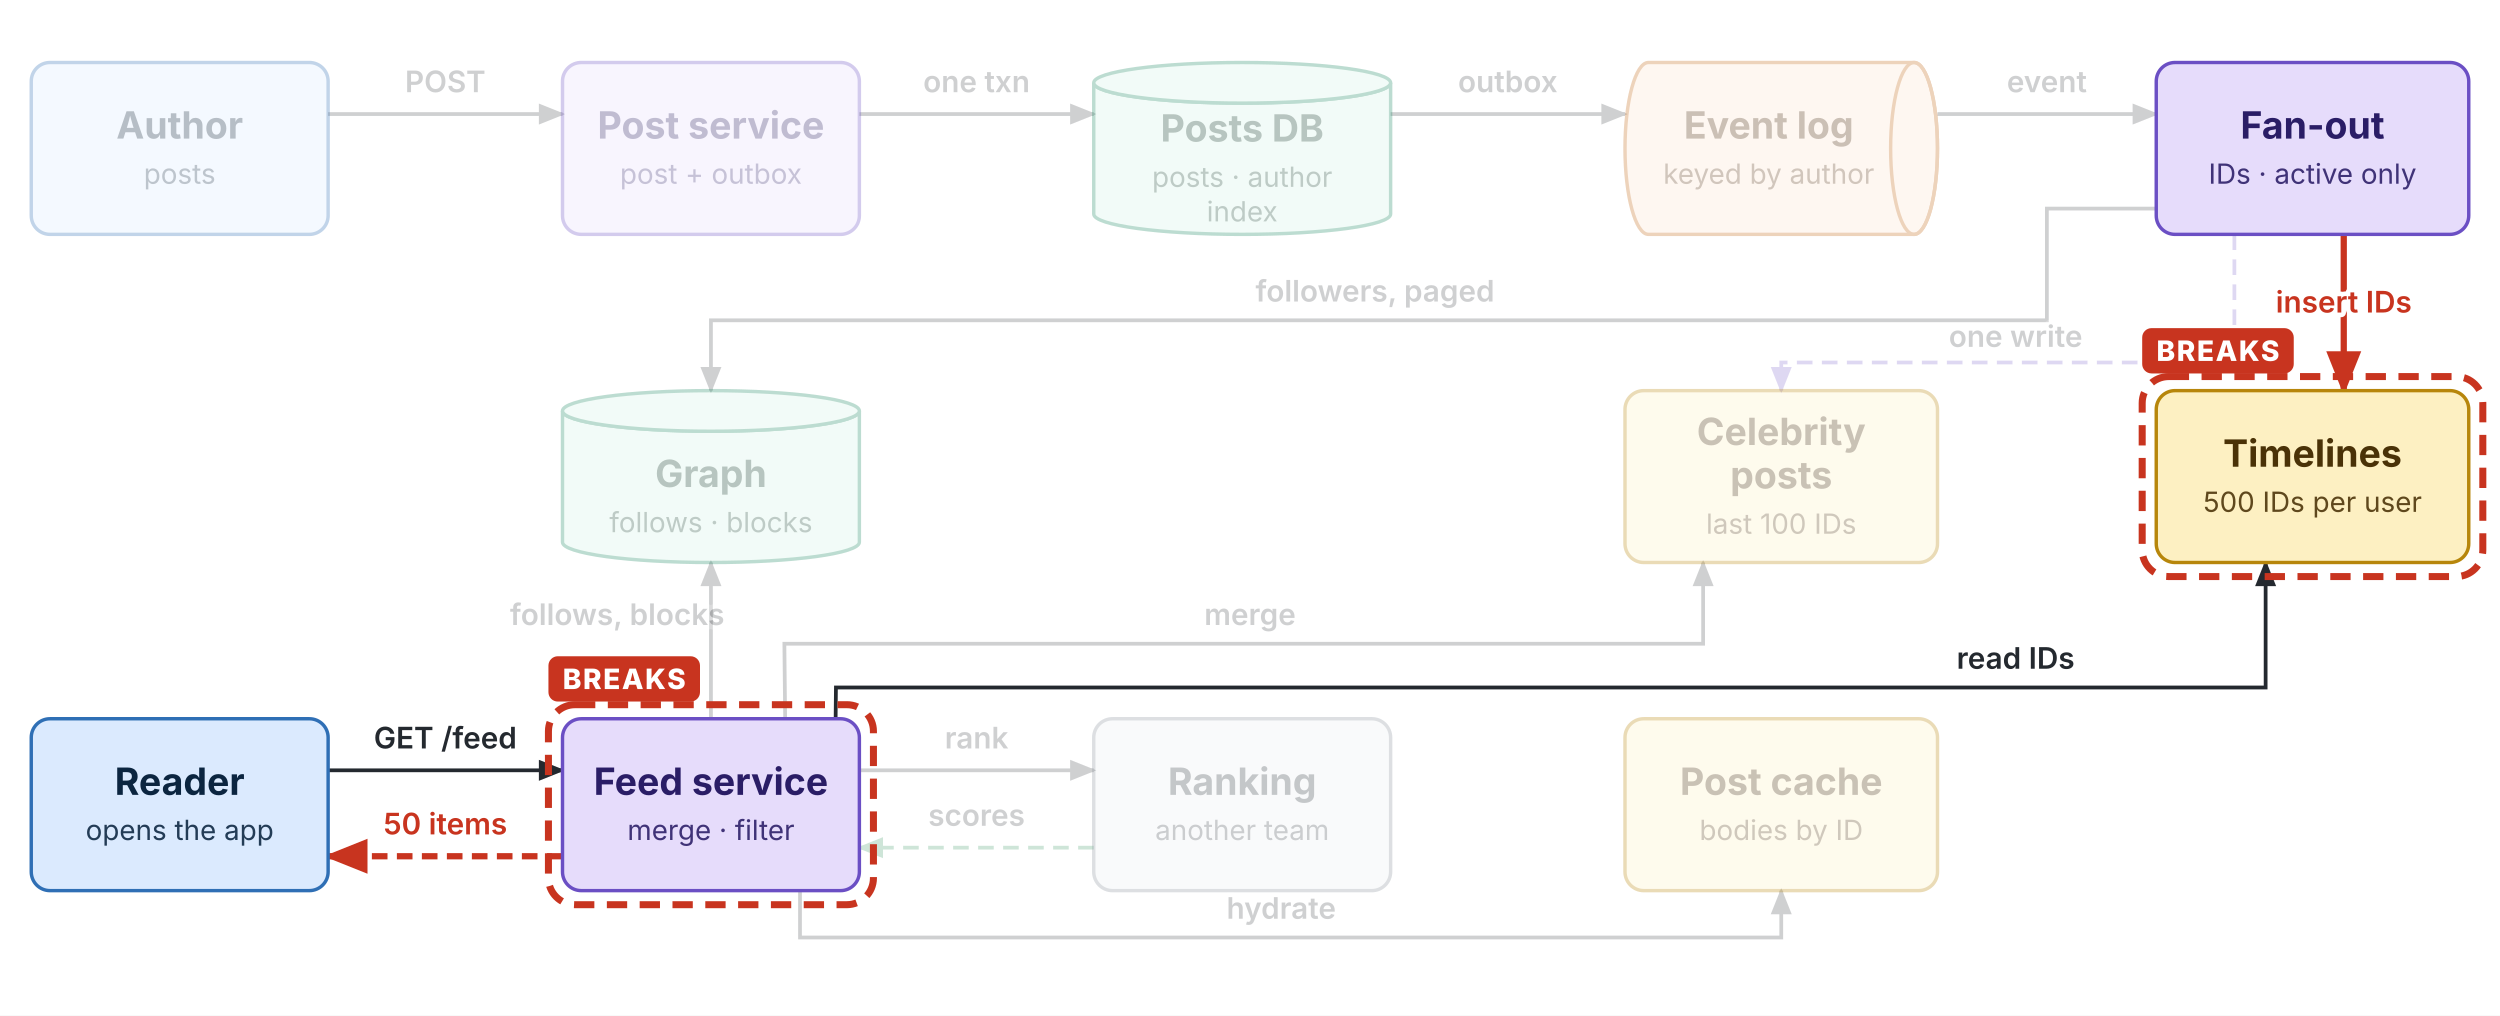
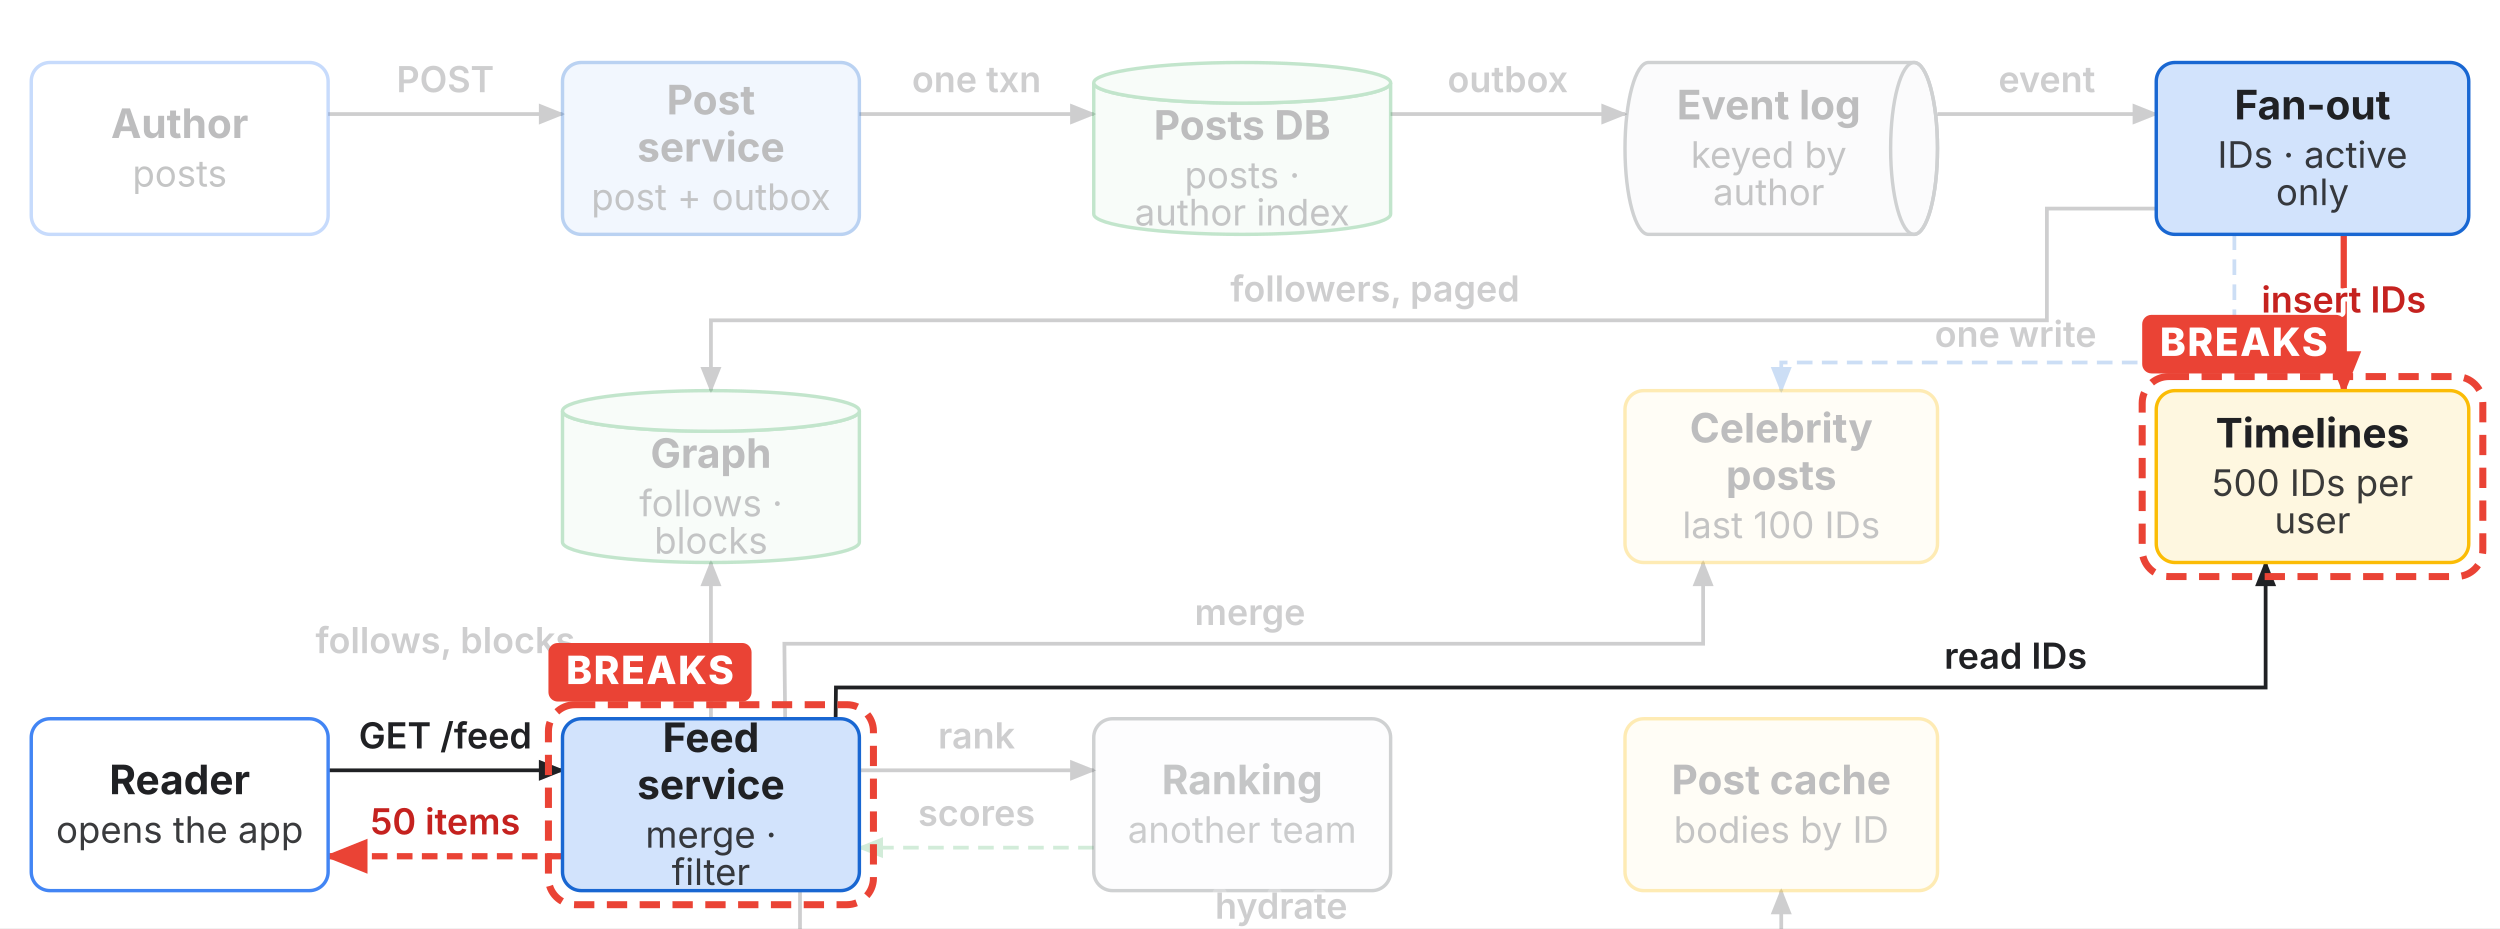
- <svg xmlns="http://www.w3.org/2000/svg" class="base" viewBox="0 0 1600 650" width="1600" height="650">
+ <svg xmlns="http://www.w3.org/2000/svg" class="base" viewBox="0 0 1600 594" width="1600" height="594">
  <defs>
-     <marker id="bs-1f8a4c" viewBox="0 0 10 10" refX="9" refY="5" markerWidth="7" markerHeight="7" orient="auto">
-       <path d="M0,1 L10,5 L0,9 z" fill="#1f8a4c" />
+     <marker id="bs-1967d2" viewBox="0 0 10 10" refX="9" refY="5" markerWidth="7" markerHeight="7" orient="auto">
+       <path d="M0,1 L10,5 L0,9 z" fill="#1967d2" />
    </marker>
-     <marker id="bs-s-1f8a4c" viewBox="0 0 10 10" refX="1" refY="5" markerWidth="7" markerHeight="7" orient="auto">
-       <path d="M10,1 L0,5 L10,9 z" fill="#1f8a4c" />
+     <marker id="bs-s-1967d2" viewBox="0 0 10 10" refX="1" refY="5" markerWidth="7" markerHeight="7" orient="auto">
+       <path d="M10,1 L0,5 L10,9 z" fill="#1967d2" />
    </marker>
-     <marker id="bs-24292f" viewBox="0 0 10 10" refX="9" refY="5" markerWidth="7" markerHeight="7" orient="auto">
-       <path d="M0,1 L10,5 L0,9 z" fill="#24292f" />
+     <marker id="bs-202124" viewBox="0 0 10 10" refX="9" refY="5" markerWidth="7" markerHeight="7" orient="auto">
+       <path d="M0,1 L10,5 L0,9 z" fill="#202124" />
    </marker>
-     <marker id="bs-s-24292f" viewBox="0 0 10 10" refX="1" refY="5" markerWidth="7" markerHeight="7" orient="auto">
-       <path d="M10,1 L0,5 L10,9 z" fill="#24292f" />
+     <marker id="bs-s-202124" viewBox="0 0 10 10" refX="1" refY="5" markerWidth="7" markerHeight="7" orient="auto">
+       <path d="M10,1 L0,5 L10,9 z" fill="#202124" />
    </marker>
-     <marker id="bs-6b4fc4" viewBox="0 0 10 10" refX="9" refY="5" markerWidth="7" markerHeight="7" orient="auto">
-       <path d="M0,1 L10,5 L0,9 z" fill="#6b4fc4" />
+     <marker id="bs-34a853" viewBox="0 0 10 10" refX="9" refY="5" markerWidth="7" markerHeight="7" orient="auto">
+       <path d="M0,1 L10,5 L0,9 z" fill="#34a853" />
    </marker>
-     <marker id="bs-s-6b4fc4" viewBox="0 0 10 10" refX="1" refY="5" markerWidth="7" markerHeight="7" orient="auto">
-       <path d="M10,1 L0,5 L10,9 z" fill="#6b4fc4" />
+     <marker id="bs-s-34a853" viewBox="0 0 10 10" refX="1" refY="5" markerWidth="7" markerHeight="7" orient="auto">
+       <path d="M10,1 L0,5 L10,9 z" fill="#34a853" />
    </marker>
-     <marker id="bs-c8341f" viewBox="0 0 10 10" refX="9" refY="5" markerWidth="7" markerHeight="7" orient="auto">
-       <path d="M0,1 L10,5 L0,9 z" fill="#c8341f" />
+     <marker id="bs-ea4335" viewBox="0 0 10 10" refX="9" refY="5" markerWidth="7" markerHeight="7" orient="auto">
+       <path d="M0,1 L10,5 L0,9 z" fill="#ea4335" />
    </marker>
-     <marker id="bs-s-c8341f" viewBox="0 0 10 10" refX="1" refY="5" markerWidth="7" markerHeight="7" orient="auto">
-       <path d="M10,1 L0,5 L10,9 z" fill="#c8341f" />
+     <marker id="bs-s-ea4335" viewBox="0 0 10 10" refX="1" refY="5" markerWidth="7" markerHeight="7" orient="auto">
+       <path d="M10,1 L0,5 L10,9 z" fill="#ea4335" />
    </marker>
  </defs>
-   <rect width="1600" height="650" fill="#ffffff" />
-   <path d="M210.0,73.0 L360.0,73.0" fill="none" stroke="#24292f" stroke-width="2.4" marker-end="url(#bs-24292f)" opacity="0.22" />
-   <path d="M550.0,73.0 L700.0,73.0" fill="none" stroke="#24292f" stroke-width="2.4" marker-end="url(#bs-24292f)" opacity="0.22" />
-   <path d="M890.0,73.0 L1040.0,73.0" fill="none" stroke="#24292f" stroke-width="2.4" marker-end="url(#bs-24292f)" opacity="0.22" />
-   <path d="M1240.0,73.0 L1380.0,73.0" fill="none" stroke="#24292f" stroke-width="2.4" marker-end="url(#bs-24292f)" opacity="0.22" />
-   <path d="M1380.0,133.5 L1310.0,133.5 L1310.0,205.0 L455.0,205.0 L455.0,250.0" fill="none" stroke="#24292f" stroke-width="2.4" marker-end="url(#bs-24292f)" opacity="0.22" />
-   <path d="M1500.0,150.0 L1500.0,250.0" fill="none" stroke="#c8341f" stroke-width="4" marker-end="url(#bs-c8341f)" />
-   <path d="M1430.0,150.0 L1430.0,232.0 L1140.0,232.0 L1140.0,250.0" fill="none" stroke="#6b4fc4" stroke-width="2.4" stroke-dasharray="10 6" marker-end="url(#bs-6b4fc4)" opacity="0.22" />
-   <path d="M210.0,493.0 L360.0,493.0" fill="none" stroke="#24292f" stroke-width="2.4" marker-end="url(#bs-24292f)" />
-   <path d="M360.0,548.0 L210.0,548.0" fill="none" stroke="#c8341f" stroke-width="4" stroke-dasharray="10 6" marker-end="url(#bs-c8341f)" />
-   <path d="M455.0,460.0 L455.0,360.0" fill="none" stroke="#24292f" stroke-width="2.4" marker-end="url(#bs-24292f)" opacity="0.22" />
-   <path d="M502.5,460.0 L502.0,412.0 L1090.0,412.0 L1090.0,360.0" fill="none" stroke="#24292f" stroke-width="2.4" marker-end="url(#bs-24292f)" opacity="0.22" />
-   <path d="M534.8,460.0 L535.0,440.0 L1450.0,440.0 L1450.0,360.0" fill="none" stroke="#24292f" stroke-width="2.4" marker-end="url(#bs-24292f)" />
-   <path d="M550.0,493.0 L700.0,493.0" fill="none" stroke="#24292f" stroke-width="2.4" marker-end="url(#bs-24292f)" opacity="0.22" />
-   <path d="M700.0,542.5 L550.0,542.5" fill="none" stroke="#1f8a4c" stroke-width="2.4" stroke-dasharray="10 6" marker-end="url(#bs-1f8a4c)" opacity="0.22" />
-   <path d="M512.0,570.0 L512.0,600.0 L1140.0,600.0 L1140.0,570.0" fill="none" stroke="#24292f" stroke-width="2.4" marker-end="url(#bs-24292f)" opacity="0.22" />
-   <g opacity="0.3">
-     <rect x="20" y="40" width="190" height="110" rx="12" fill="#dbeafe" stroke="#2f6fb5" stroke-width="2.2" />
-     <text x="115.0" y="88.7" text-anchor="middle" font-family="Inter, Helvetica, Arial, sans-serif" font-size="24" font-weight="700" fill="#0b2540">Author</text>
-     <text x="115.0" y="117.6" text-anchor="middle" font-family="Inter, Helvetica, Arial, sans-serif" font-size="17.8" fill="#0b2540" fill-opacity="0.88">posts</text>
+   <rect x="0" y="0" width="1600" height="594" fill="#ffffff" />
+   <path data-k="e:e1" d="M210.0,73.0 L360.0,73.0" fill="none" stroke="#202124" stroke-width="2.4" marker-end="url(#bs-202124)" opacity="0.22" />
+   <path data-k="e:e2" d="M550.0,73.0 L700.0,73.0" fill="none" stroke="#202124" stroke-width="2.4" marker-end="url(#bs-202124)" opacity="0.22" />
+   <path data-k="e:e3" d="M890.0,73.0 L1040.0,73.0" fill="none" stroke="#202124" stroke-width="2.4" marker-end="url(#bs-202124)" opacity="0.22" />
+   <path data-k="e:e4" d="M1240.0,73.0 L1380.0,73.0" fill="none" stroke="#202124" stroke-width="2.4" marker-end="url(#bs-202124)" opacity="0.22" />
+   <path data-k="e:e5" d="M1380.0,133.5 L1310.0,133.5 L1310.0,205.0 L455.0,205.0 L455.0,250.0" fill="none" stroke="#202124" stroke-width="2.4" marker-end="url(#bs-202124)" opacity="0.22" />
+   <path data-k="e:e6" d="M1500.0,150.0 L1500.0,250.0" fill="none" stroke="#ea4335" stroke-width="4" marker-end="url(#bs-ea4335)" />
+   <path data-k="e:e7" d="M1430.0,150.0 L1430.0,232.0 L1140.0,232.0 L1140.0,250.0" fill="none" stroke="#1967d2" stroke-width="2.4" stroke-dasharray="10 6" marker-end="url(#bs-1967d2)" opacity="0.22" />
+   <path data-k="e:e8" d="M210.0,493.0 L360.0,493.0" fill="none" stroke="#202124" stroke-width="2.4" marker-end="url(#bs-202124)" />
+   <path data-k="e:e9" d="M360.0,548.0 L210.0,548.0" fill="none" stroke="#ea4335" stroke-width="4" stroke-dasharray="10 6" marker-end="url(#bs-ea4335)" />
+   <path data-k="e:e10" d="M455.0,460.0 L455.0,360.0" fill="none" stroke="#202124" stroke-width="2.4" marker-end="url(#bs-202124)" opacity="0.22" />
+   <path data-k="e:e12" d="M502.5,460.0 L502.0,412.0 L1090.0,412.0 L1090.0,360.0" fill="none" stroke="#202124" stroke-width="2.4" marker-end="url(#bs-202124)" opacity="0.22" />
+   <path data-k="e:e13" d="M534.8,460.0 L535.0,440.0 L1450.0,440.0 L1450.0,360.0" fill="none" stroke="#202124" stroke-width="2.4" marker-end="url(#bs-202124)" />
+   <path data-k="e:e14" d="M550.0,493.0 L700.0,493.0" fill="none" stroke="#202124" stroke-width="2.4" marker-end="url(#bs-202124)" opacity="0.22" />
+   <path data-k="e:e15" d="M700.0,542.5 L550.0,542.5" fill="none" stroke="#34a853" stroke-width="2.4" stroke-dasharray="10 6" marker-end="url(#bs-34a853)" opacity="0.22" />
+   <path data-k="e:e16" d="M512.0,570.0 L512.0,600.0 L1140.0,600.0 L1140.0,570.0" fill="none" stroke="#202124" stroke-width="2.4" marker-end="url(#bs-202124)" opacity="0.22" />
+   <g data-k="n:author">
+     <g opacity="0.3">
+       <rect x="20" y="40" width="190" height="110" rx="12" fill="#ffffff" stroke="#4285f4" stroke-width="2.2" />
+       <text x="115.0" y="88.3" text-anchor="middle" font-family="Inter, Roboto, sans-serif" font-size="26" font-weight="700" fill="#202124">Author</text>
+       <text x="115.0" y="119.4" text-anchor="middle" font-family="Inter, Roboto, sans-serif" font-size="23.4" fill="#202124" fill-opacity="0.88">posts</text>
+     </g>
  </g>
-   <g opacity="0.3">
-     <rect x="360" y="40" width="190" height="110" rx="12" fill="#e6dcfb" stroke="#6b4fc4" stroke-width="2.2" />
-     <text x="455.0" y="88.7" text-anchor="middle" font-family="Inter, Helvetica, Arial, sans-serif" font-size="24" font-weight="700" fill="#2a1d66">Post service</text>
-     <text x="455.0" y="117.6" text-anchor="middle" font-family="Inter, Helvetica, Arial, sans-serif" font-size="17.8" fill="#2a1d66" fill-opacity="0.88">post + outbox</text>
+   <g data-k="n:postsvc">
+     <g opacity="0.3">
+       <rect x="360" y="40" width="190" height="110" rx="12" fill="#d2e3fc" stroke="#1967d2" stroke-width="2.2" />
+       <text x="455.0" y="73.2" text-anchor="middle" font-family="Inter, Roboto, sans-serif" font-size="26" font-weight="700" fill="#202124">Post</text>
+       <text x="455.0" y="103.4" text-anchor="middle" font-family="Inter, Roboto, sans-serif" font-size="26" font-weight="700" fill="#202124">service</text>
+       <text x="455.0" y="134.4" text-anchor="middle" font-family="Inter, Roboto, sans-serif" font-size="23.4" fill="#202124" fill-opacity="0.88">post + outbox</text>
+     </g>
  </g>
-   <g opacity="0.3">
-     <path d="M700,53 a95.0,13 0 0,0 190,0 v84 a95.0,13 0 0,1 -190,0 z" fill="#d3f3e6" stroke="#1f8a63" stroke-width="2.2" />
-     <ellipse cx="795.0" cy="53" rx="95.0" ry="13" fill="#d3f3e6" stroke="#1f8a63" stroke-width="2.2" />
-     <text x="795.0" y="90.6" text-anchor="middle" font-family="Inter, Helvetica, Arial, sans-serif" font-size="24" font-weight="700" fill="#0d3b2a">Posts DB</text>
-     <text x="795.0" y="119.6" text-anchor="middle" font-family="Inter, Helvetica, Arial, sans-serif" font-size="17.8" fill="#0d3b2a" fill-opacity="0.88">posts · author</text>
-     <text x="795.0" y="141.7" text-anchor="middle" font-family="Inter, Helvetica, Arial, sans-serif" font-size="17.8" fill="#0d3b2a" fill-opacity="0.88">index</text>
+   <g data-k="n:postsdb">
+     <g opacity="0.3">
+       <path d="M700,53 a95.0,13 0 0,0 190,0 v84 a95.0,13 0 0,1 -190,0 z" fill="#e6f4ea" stroke="#34a853" stroke-width="2.2" />
+       <ellipse cx="795.0" cy="53" rx="95.0" ry="13" fill="#e6f4ea" stroke="#34a853" stroke-width="2.2" />
+       <text x="795.0" y="89.4" text-anchor="middle" font-family="Inter, Roboto, sans-serif" font-size="26" font-weight="700" fill="#202124">Posts DB</text>
+       <text x="795.0" y="120.4" text-anchor="middle" font-family="Inter, Roboto, sans-serif" font-size="23.4" fill="#202124" fill-opacity="0.88">posts ·</text>
+       <text x="795.0" y="144.3" text-anchor="middle" font-family="Inter, Roboto, sans-serif" font-size="23.4" fill="#202124" fill-opacity="0.88">author index</text>
+     </g>
  </g>
-   <g opacity="0.3">
-     <path d="M1055,40 h170 a15,55.0 0 0,1 0,110 h-170 a15,55.0 0 0,1 0,-110 z" fill="#fde3cf" stroke="#c26a1b" stroke-width="2.2" />
-     <ellipse cx="1225" cy="95.0" rx="15" ry="55.0" fill="none" stroke="#c26a1b" stroke-width="2.2" />
-     <text x="1132.0" y="88.7" text-anchor="middle" font-family="Inter, Helvetica, Arial, sans-serif" font-size="24" font-weight="700" fill="#4f2a08">Event log</text>
-     <text x="1132.0" y="117.6" text-anchor="middle" font-family="Inter, Helvetica, Arial, sans-serif" font-size="17.8" fill="#4f2a08" fill-opacity="0.88">keyed by author</text>
+   <g data-k="n:log">
+     <g opacity="0.3">
+       <path d="M1055,40 h170 a15,55.0 0 0,1 0,110 h-170 a15,55.0 0 0,1 0,-110 z" fill="#f1f3f4" stroke="#5f6368" stroke-width="2.2" />
+       <ellipse cx="1225" cy="95.0" rx="15" ry="55.0" fill="none" stroke="#5f6368" stroke-width="2.2" />
+       <text x="1132.0" y="76.4" text-anchor="middle" font-family="Inter, Roboto, sans-serif" font-size="26" font-weight="700" fill="#202124">Event log</text>
+       <text x="1132.0" y="107.4" text-anchor="middle" font-family="Inter, Roboto, sans-serif" font-size="23.4" fill="#202124" fill-opacity="0.88">keyed by</text>
+       <text x="1132.0" y="131.3" text-anchor="middle" font-family="Inter, Roboto, sans-serif" font-size="23.4" fill="#202124" fill-opacity="0.88">author</text>
+     </g>
  </g>
-   <rect x="1380" y="40" width="200" height="110" rx="12" fill="#e6dcfb" stroke="#6b4fc4" stroke-width="2.2" />
-   <text x="1480.0" y="88.7" text-anchor="middle" font-family="Inter, Helvetica, Arial, sans-serif" font-size="24" font-weight="700" fill="#2a1d66">Fan-out</text>
-   <text x="1480.0" y="117.6" text-anchor="middle" font-family="Inter, Helvetica, Arial, sans-serif" font-size="17.8" fill="#2a1d66" fill-opacity="0.88">IDs · active only</text>
-   <g opacity="0.3">
-     <path d="M360,263 a95.0,13 0 0,0 190,0 v84 a95.0,13 0 0,1 -190,0 z" fill="#d3f3e6" stroke="#1f8a63" stroke-width="2.2" />
-     <ellipse cx="455.0" cy="263" rx="95.0" ry="13" fill="#d3f3e6" stroke="#1f8a63" stroke-width="2.2" />
-     <text x="455.0" y="311.7" text-anchor="middle" font-family="Inter, Helvetica, Arial, sans-serif" font-size="24" font-weight="700" fill="#0d3b2a">Graph</text>
-     <text x="455.0" y="340.6" text-anchor="middle" font-family="Inter, Helvetica, Arial, sans-serif" font-size="17.8" fill="#0d3b2a" fill-opacity="0.88">follows · blocks</text>
+   <g data-k="n:fanout">
+     <rect x="1380" y="40" width="200" height="110" rx="12" fill="#d2e3fc" stroke="#1967d2" stroke-width="2.2" />
+     <text x="1480.0" y="76.4" text-anchor="middle" font-family="Inter, Roboto, sans-serif" font-size="26" font-weight="700" fill="#202124">Fan-out</text>
+     <text x="1480.0" y="107.4" text-anchor="middle" font-family="Inter, Roboto, sans-serif" font-size="23.4" fill="#202124" fill-opacity="0.88">IDs · active</text>
+     <text x="1480.0" y="131.3" text-anchor="middle" font-family="Inter, Roboto, sans-serif" font-size="23.4" fill="#202124" fill-opacity="0.88">only</text>
  </g>
-   <g opacity="0.3">
-     <rect x="1040" y="250" width="200" height="110" rx="12" fill="#fdf0c2" stroke="#b7860b" stroke-width="2.2" />
-     <text x="1140.0" y="284.8" text-anchor="middle" font-family="Inter, Helvetica, Arial, sans-serif" font-size="24" font-weight="700" fill="#4a3207">Celebrity</text>
-     <text x="1140.0" y="312.6" text-anchor="middle" font-family="Inter, Helvetica, Arial, sans-serif" font-size="24" font-weight="700" fill="#4a3207">posts</text>
-     <text x="1140.0" y="341.6" text-anchor="middle" font-family="Inter, Helvetica, Arial, sans-serif" font-size="17.8" fill="#4a3207" fill-opacity="0.88">last 100 IDs</text>
+   <g data-k="n:graph">
+     <g opacity="0.3">
+       <path d="M360,263 a95.0,13 0 0,0 190,0 v84 a95.0,13 0 0,1 -190,0 z" fill="#e6f4ea" stroke="#34a853" stroke-width="2.2" />
+       <ellipse cx="455.0" cy="263" rx="95.0" ry="13" fill="#e6f4ea" stroke="#34a853" stroke-width="2.2" />
+       <text x="455.0" y="299.4" text-anchor="middle" font-family="Inter, Roboto, sans-serif" font-size="26" font-weight="700" fill="#202124">Graph</text>
+       <text x="455.0" y="330.4" text-anchor="middle" font-family="Inter, Roboto, sans-serif" font-size="23.4" fill="#202124" fill-opacity="0.88">follows ·</text>
+       <text x="455.0" y="354.3" text-anchor="middle" font-family="Inter, Roboto, sans-serif" font-size="23.4" fill="#202124" fill-opacity="0.88">blocks</text>
+     </g>
  </g>
-   <rect x="1380" y="250" width="200" height="110" rx="12" fill="#fdf0c2" stroke="#b7860b" stroke-width="2.2" />
-   <text x="1480.0" y="298.7" text-anchor="middle" font-family="Inter, Helvetica, Arial, sans-serif" font-size="24" font-weight="700" fill="#4a3207">Timelines</text>
-   <text x="1480.0" y="327.6" text-anchor="middle" font-family="Inter, Helvetica, Arial, sans-serif" font-size="17.8" fill="#4a3207" fill-opacity="0.88">500 IDs per user</text>
-   <rect x="20" y="460" width="190" height="110" rx="12" fill="#dbeafe" stroke="#2f6fb5" stroke-width="2.2" />
-   <text x="115.0" y="508.7" text-anchor="middle" font-family="Inter, Helvetica, Arial, sans-serif" font-size="24" font-weight="700" fill="#0b2540">Reader</text>
-   <text x="115.0" y="537.6" text-anchor="middle" font-family="Inter, Helvetica, Arial, sans-serif" font-size="17.8" fill="#0b2540" fill-opacity="0.88">opens the app</text>
-   <rect x="360" y="460" width="190" height="110" rx="12" fill="#e6dcfb" stroke="#6b4fc4" stroke-width="2.2" />
-   <text x="455.0" y="508.7" text-anchor="middle" font-family="Inter, Helvetica, Arial, sans-serif" font-size="24" font-weight="700" fill="#2a1d66">Feed service</text>
-   <text x="455.0" y="537.6" text-anchor="middle" font-family="Inter, Helvetica, Arial, sans-serif" font-size="17.8" fill="#2a1d66" fill-opacity="0.88">merge · filter</text>
-   <g opacity="0.3">
-     <rect x="700" y="460" width="190" height="110" rx="12" fill="#eceff2" stroke="#8c959f" stroke-width="2.2" />
-     <text x="795.0" y="508.7" text-anchor="middle" font-family="Inter, Helvetica, Arial, sans-serif" font-size="24" font-weight="700" fill="#3a424a">Ranking</text>
-     <text x="795.0" y="537.6" text-anchor="middle" font-family="Inter, Helvetica, Arial, sans-serif" font-size="17.8" fill="#3a424a" fill-opacity="0.88">another team</text>
+   <g data-k="n:celeb">
+     <g opacity="0.3">
+       <rect x="1040" y="250" width="200" height="110" rx="12" fill="#fef7e0" stroke="#fbbc05" stroke-width="2.2" />
+       <text x="1140.0" y="283.2" text-anchor="middle" font-family="Inter, Roboto, sans-serif" font-size="26" font-weight="700" fill="#202124">Celebrity</text>
+       <text x="1140.0" y="313.4" text-anchor="middle" font-family="Inter, Roboto, sans-serif" font-size="26" font-weight="700" fill="#202124">posts</text>
+       <text x="1140.0" y="344.4" text-anchor="middle" font-family="Inter, Roboto, sans-serif" font-size="23.4" fill="#202124" fill-opacity="0.88">last 100 IDs</text>
+     </g>
  </g>
-   <g opacity="0.3">
-     <rect x="1040" y="460" width="200" height="110" rx="12" fill="#fdf0c2" stroke="#b7860b" stroke-width="2.2" />
-     <text x="1140.0" y="508.7" text-anchor="middle" font-family="Inter, Helvetica, Arial, sans-serif" font-size="24" font-weight="700" fill="#4a3207">Post cache</text>
-     <text x="1140.0" y="537.6" text-anchor="middle" font-family="Inter, Helvetica, Arial, sans-serif" font-size="17.8" fill="#4a3207" fill-opacity="0.88">bodies by ID</text>
+   <g data-k="n:timeline">
+     <rect x="1380" y="250" width="200" height="110" rx="12" fill="#fef7e0" stroke="#fbbc05" stroke-width="2.2" />
+     <text x="1480.0" y="286.4" text-anchor="middle" font-family="Inter, Roboto, sans-serif" font-size="26" font-weight="700" fill="#202124">Timelines</text>
+     <text x="1480.0" y="317.4" text-anchor="middle" font-family="Inter, Roboto, sans-serif" font-size="23.4" fill="#202124" fill-opacity="0.88">500 IDs per</text>
+     <text x="1480.0" y="341.3" text-anchor="middle" font-family="Inter, Roboto, sans-serif" font-size="23.4" fill="#202124" fill-opacity="0.88">user</text>
  </g>
-   <text x="285.0" y="59.0" text-anchor="middle" font-family="Inter, Helvetica, Arial, sans-serif" font-size="19" font-weight="600" fill="#24292f" paint-order="stroke" stroke="#ffffff" stroke-width="6" stroke-linejoin="round" opacity="0.22">POST</text>
-   <text x="625.0" y="59.0" text-anchor="middle" font-family="Inter, Helvetica, Arial, sans-serif" font-size="19" font-weight="600" fill="#24292f" paint-order="stroke" stroke="#ffffff" stroke-width="6" stroke-linejoin="round" opacity="0.22">one txn</text>
-   <text x="965.0" y="59.0" text-anchor="middle" font-family="Inter, Helvetica, Arial, sans-serif" font-size="19" font-weight="600" fill="#24292f" paint-order="stroke" stroke="#ffffff" stroke-width="6" stroke-linejoin="round" opacity="0.22">outbox</text>
-   <text x="1310.0" y="59.0" text-anchor="middle" font-family="Inter, Helvetica, Arial, sans-serif" font-size="19" font-weight="600" fill="#24292f" paint-order="stroke" stroke="#ffffff" stroke-width="6" stroke-linejoin="round" opacity="0.22">event</text>
-   <text x="880.0" y="193.0" text-anchor="middle" font-family="Inter, Helvetica, Arial, sans-serif" font-size="19" font-weight="600" fill="#24292f" paint-order="stroke" stroke="#ffffff" stroke-width="6" stroke-linejoin="round" opacity="0.22">followers, paged</text>
-   <text x="1500.0" y="200.0" text-anchor="middle" font-family="Inter, Helvetica, Arial, sans-serif" font-size="19" font-weight="600" fill="#c8341f" paint-order="stroke" stroke="#ffffff" stroke-width="6" stroke-linejoin="round">insert IDs</text>
-   <text x="1290.0" y="222.0" text-anchor="middle" font-family="Inter, Helvetica, Arial, sans-serif" font-size="19" font-weight="600" fill="#24292f" paint-order="stroke" stroke="#ffffff" stroke-width="6" stroke-linejoin="round" opacity="0.22">one write</text>
-   <text x="285.0" y="479.0" text-anchor="middle" font-family="Inter, Helvetica, Arial, sans-serif" font-size="19" font-weight="600" fill="#24292f" paint-order="stroke" stroke="#ffffff" stroke-width="6" stroke-linejoin="round">GET /feed</text>
-   <text x="285.0" y="534.0" text-anchor="middle" font-family="Inter, Helvetica, Arial, sans-serif" font-size="19" font-weight="600" fill="#c8341f" paint-order="stroke" stroke="#ffffff" stroke-width="6" stroke-linejoin="round">50 items</text>
-   <text x="395.0" y="400.0" text-anchor="middle" font-family="Inter, Helvetica, Arial, sans-serif" font-size="19" font-weight="600" fill="#24292f" paint-order="stroke" stroke="#ffffff" stroke-width="6" stroke-linejoin="round" opacity="0.22">follows, blocks</text>
-   <text x="800.0" y="400.0" text-anchor="middle" font-family="Inter, Helvetica, Arial, sans-serif" font-size="19" font-weight="600" fill="#24292f" paint-order="stroke" stroke="#ffffff" stroke-width="6" stroke-linejoin="round" opacity="0.22">merge</text>
-   <text x="1290.0" y="428.0" text-anchor="middle" font-family="Inter, Helvetica, Arial, sans-serif" font-size="19" font-weight="600" fill="#24292f" paint-order="stroke" stroke="#ffffff" stroke-width="6" stroke-linejoin="round">read IDs</text>
-   <text x="625.0" y="479.0" text-anchor="middle" font-family="Inter, Helvetica, Arial, sans-serif" font-size="19" font-weight="600" fill="#24292f" paint-order="stroke" stroke="#ffffff" stroke-width="6" stroke-linejoin="round" opacity="0.22">rank</text>
-   <text x="625.0" y="528.5" text-anchor="middle" font-family="Inter, Helvetica, Arial, sans-serif" font-size="19" font-weight="600" fill="#24292f" paint-order="stroke" stroke="#ffffff" stroke-width="6" stroke-linejoin="round" opacity="0.22">scores</text>
-   <text x="820.0" y="588.0" text-anchor="middle" font-family="Inter, Helvetica, Arial, sans-serif" font-size="19" font-weight="600" fill="#24292f" paint-order="stroke" stroke="#ffffff" stroke-width="6" stroke-linejoin="round" opacity="0.22">hydrate</text>
-   <rect x="1371" y="241" width="218" height="128" rx="17" fill="none" stroke="#c8341f" stroke-width="4.5" stroke-dasharray="13 8" />
-   <rect x="1371" y="210" width="97.0" height="29" rx="6" fill="#c8341f" />
-   <text x="1419.5" y="231" text-anchor="middle" font-family="Inter, Helvetica, Arial, sans-serif" font-size="18" font-weight="800" letter-spacing="1" fill="#ffffff">BREAKS</text>
-   <rect x="351" y="451" width="208" height="128" rx="17" fill="none" stroke="#c8341f" stroke-width="4.5" stroke-dasharray="13 8" />
-   <rect x="351" y="420" width="97.0" height="29" rx="6" fill="#c8341f" />
-   <text x="399.5" y="441" text-anchor="middle" font-family="Inter, Helvetica, Arial, sans-serif" font-size="18" font-weight="800" letter-spacing="1" fill="#ffffff">BREAKS</text>
+   <g data-k="n:reader">
+     <rect x="20" y="460" width="190" height="110" rx="12" fill="#ffffff" stroke="#4285f4" stroke-width="2.2" />
+     <text x="115.0" y="508.3" text-anchor="middle" font-family="Inter, Roboto, sans-serif" font-size="26" font-weight="700" fill="#202124">Reader</text>
+     <text x="115.0" y="539.4" text-anchor="middle" font-family="Inter, Roboto, sans-serif" font-size="23.4" fill="#202124" fill-opacity="0.88">opens the app</text>
+   </g>
+   <g data-k="n:feed">
+     <rect x="360" y="460" width="190" height="110" rx="12" fill="#d2e3fc" stroke="#1967d2" stroke-width="2.2" />
+     <text x="455.0" y="481.3" text-anchor="middle" font-family="Inter, Roboto, sans-serif" font-size="26" font-weight="700" fill="#202124">Feed</text>
+     <text x="455.0" y="511.4" text-anchor="middle" font-family="Inter, Roboto, sans-serif" font-size="26" font-weight="700" fill="#202124">service</text>
+     <text x="455.0" y="542.5" text-anchor="middle" font-family="Inter, Roboto, sans-serif" font-size="23.4" fill="#202124" fill-opacity="0.88">merge ·</text>
+     <text x="455.0" y="566.4" text-anchor="middle" font-family="Inter, Roboto, sans-serif" font-size="23.4" fill="#202124" fill-opacity="0.88">filter</text>
+   </g>
+   <g data-k="n:ranking">
+     <g opacity="0.3">
+       <rect x="700" y="460" width="190" height="110" rx="12" fill="#f8f9fa" stroke="#5f6368" stroke-width="2.2" />
+       <text x="795.0" y="508.3" text-anchor="middle" font-family="Inter, Roboto, sans-serif" font-size="26" font-weight="700" fill="#3c4043">Ranking</text>
+       <text x="795.0" y="539.4" text-anchor="middle" font-family="Inter, Roboto, sans-serif" font-size="23.4" fill="#3c4043" fill-opacity="0.88">another team</text>
+     </g>
+   </g>
+   <g data-k="n:postcache">
+     <g opacity="0.3">
+       <rect x="1040" y="460" width="200" height="110" rx="12" fill="#fef7e0" stroke="#fbbc05" stroke-width="2.2" />
+       <text x="1140.0" y="508.3" text-anchor="middle" font-family="Inter, Roboto, sans-serif" font-size="26" font-weight="700" fill="#202124">Post cache</text>
+       <text x="1140.0" y="539.4" text-anchor="middle" font-family="Inter, Roboto, sans-serif" font-size="23.4" fill="#202124" fill-opacity="0.88">bodies by ID</text>
+     </g>
+   </g>
+   <text data-k="e:e1" x="285.0" y="59.0" text-anchor="middle" font-family="Inter, Roboto, sans-serif" font-size="23" font-weight="600" fill="#202124" paint-order="stroke" stroke="#ffffff" stroke-width="6" stroke-linejoin="round" opacity="0.22">POST</text>
+   <text data-k="e:e2" x="625.0" y="59.0" text-anchor="middle" font-family="Inter, Roboto, sans-serif" font-size="23" font-weight="600" fill="#202124" paint-order="stroke" stroke="#ffffff" stroke-width="6" stroke-linejoin="round" opacity="0.22">one txn</text>
+   <text data-k="e:e3" x="965.0" y="59.0" text-anchor="middle" font-family="Inter, Roboto, sans-serif" font-size="23" font-weight="600" fill="#202124" paint-order="stroke" stroke="#ffffff" stroke-width="6" stroke-linejoin="round" opacity="0.22">outbox</text>
+   <text data-k="e:e4" x="1310.0" y="59.0" text-anchor="middle" font-family="Inter, Roboto, sans-serif" font-size="23" font-weight="600" fill="#202124" paint-order="stroke" stroke="#ffffff" stroke-width="6" stroke-linejoin="round" opacity="0.22">event</text>
+   <text data-k="e:e5" x="880.0" y="193.0" text-anchor="middle" font-family="Inter, Roboto, sans-serif" font-size="23" font-weight="600" fill="#202124" paint-order="stroke" stroke="#ffffff" stroke-width="6" stroke-linejoin="round" opacity="0.22">followers, paged</text>
+   <text data-k="e:e6" x="1500.0" y="200.0" text-anchor="middle" font-family="Inter, Roboto, sans-serif" font-size="23" font-weight="600" fill="#C5221F" paint-order="stroke" stroke="#ffffff" stroke-width="6" stroke-linejoin="round">insert IDs</text>
+   <text data-k="e:e7" x="1290.0" y="222.0" text-anchor="middle" font-family="Inter, Roboto, sans-serif" font-size="23" font-weight="600" fill="#202124" paint-order="stroke" stroke="#ffffff" stroke-width="6" stroke-linejoin="round" opacity="0.22">one write</text>
+   <text data-k="e:e8" x="285.0" y="479.0" text-anchor="middle" font-family="Inter, Roboto, sans-serif" font-size="23" font-weight="600" fill="#202124" paint-order="stroke" stroke="#ffffff" stroke-width="6" stroke-linejoin="round">GET /feed</text>
+   <text data-k="e:e9" x="285.0" y="534.0" text-anchor="middle" font-family="Inter, Roboto, sans-serif" font-size="23" font-weight="600" fill="#C5221F" paint-order="stroke" stroke="#ffffff" stroke-width="6" stroke-linejoin="round">50 items</text>
+   <text data-k="e:e10" x="285.0" y="418.0" text-anchor="middle" font-family="Inter, Roboto, sans-serif" font-size="23" font-weight="600" fill="#202124" paint-order="stroke" stroke="#ffffff" stroke-width="6" stroke-linejoin="round" opacity="0.22">follows, blocks</text>
+   <text data-k="e:e12" x="800.0" y="400.0" text-anchor="middle" font-family="Inter, Roboto, sans-serif" font-size="23" font-weight="600" fill="#202124" paint-order="stroke" stroke="#ffffff" stroke-width="6" stroke-linejoin="round" opacity="0.22">merge</text>
+   <text data-k="e:e13" x="1290.0" y="428.0" text-anchor="middle" font-family="Inter, Roboto, sans-serif" font-size="23" font-weight="600" fill="#202124" paint-order="stroke" stroke="#ffffff" stroke-width="6" stroke-linejoin="round">read IDs</text>
+   <text data-k="e:e14" x="625.0" y="479.0" text-anchor="middle" font-family="Inter, Roboto, sans-serif" font-size="23" font-weight="600" fill="#202124" paint-order="stroke" stroke="#ffffff" stroke-width="6" stroke-linejoin="round" opacity="0.22">rank</text>
+   <text data-k="e:e15" x="625.0" y="528.5" text-anchor="middle" font-family="Inter, Roboto, sans-serif" font-size="23" font-weight="600" fill="#202124" paint-order="stroke" stroke="#ffffff" stroke-width="6" stroke-linejoin="round" opacity="0.22">scores</text>
+   <text data-k="e:e16" x="820.0" y="588.0" text-anchor="middle" font-family="Inter, Roboto, sans-serif" font-size="23" font-weight="600" fill="#202124" paint-order="stroke" stroke="#ffffff" stroke-width="6" stroke-linejoin="round" opacity="0.22">hydrate</text>
+   <g data-k="m:timeline">
+     <rect x="1371" y="241" width="218" height="128" rx="17" fill="none" stroke="#ea4335" stroke-width="4.5" stroke-dasharray="13 8" />
+     <rect x="1371" y="201.5" width="130.0" height="37.5" rx="6" fill="#ea4335" />
+     <text x="1436.0" y="227.8" text-anchor="middle" font-family="Inter, Roboto, sans-serif" font-size="25" font-weight="800" letter-spacing="1" fill="#ffffff">BREAKS</text>
+   </g>
+   <g data-k="m:feed">
+     <rect x="351" y="451" width="208" height="128" rx="17" fill="none" stroke="#ea4335" stroke-width="4.5" stroke-dasharray="13 8" />
+     <rect x="351" y="411.5" width="130.0" height="37.5" rx="6" fill="#ea4335" />
+     <text x="416.0" y="437.8" text-anchor="middle" font-family="Inter, Roboto, sans-serif" font-size="25" font-weight="800" letter-spacing="1" fill="#ffffff">BREAKS</text>
+   </g>
</svg>
